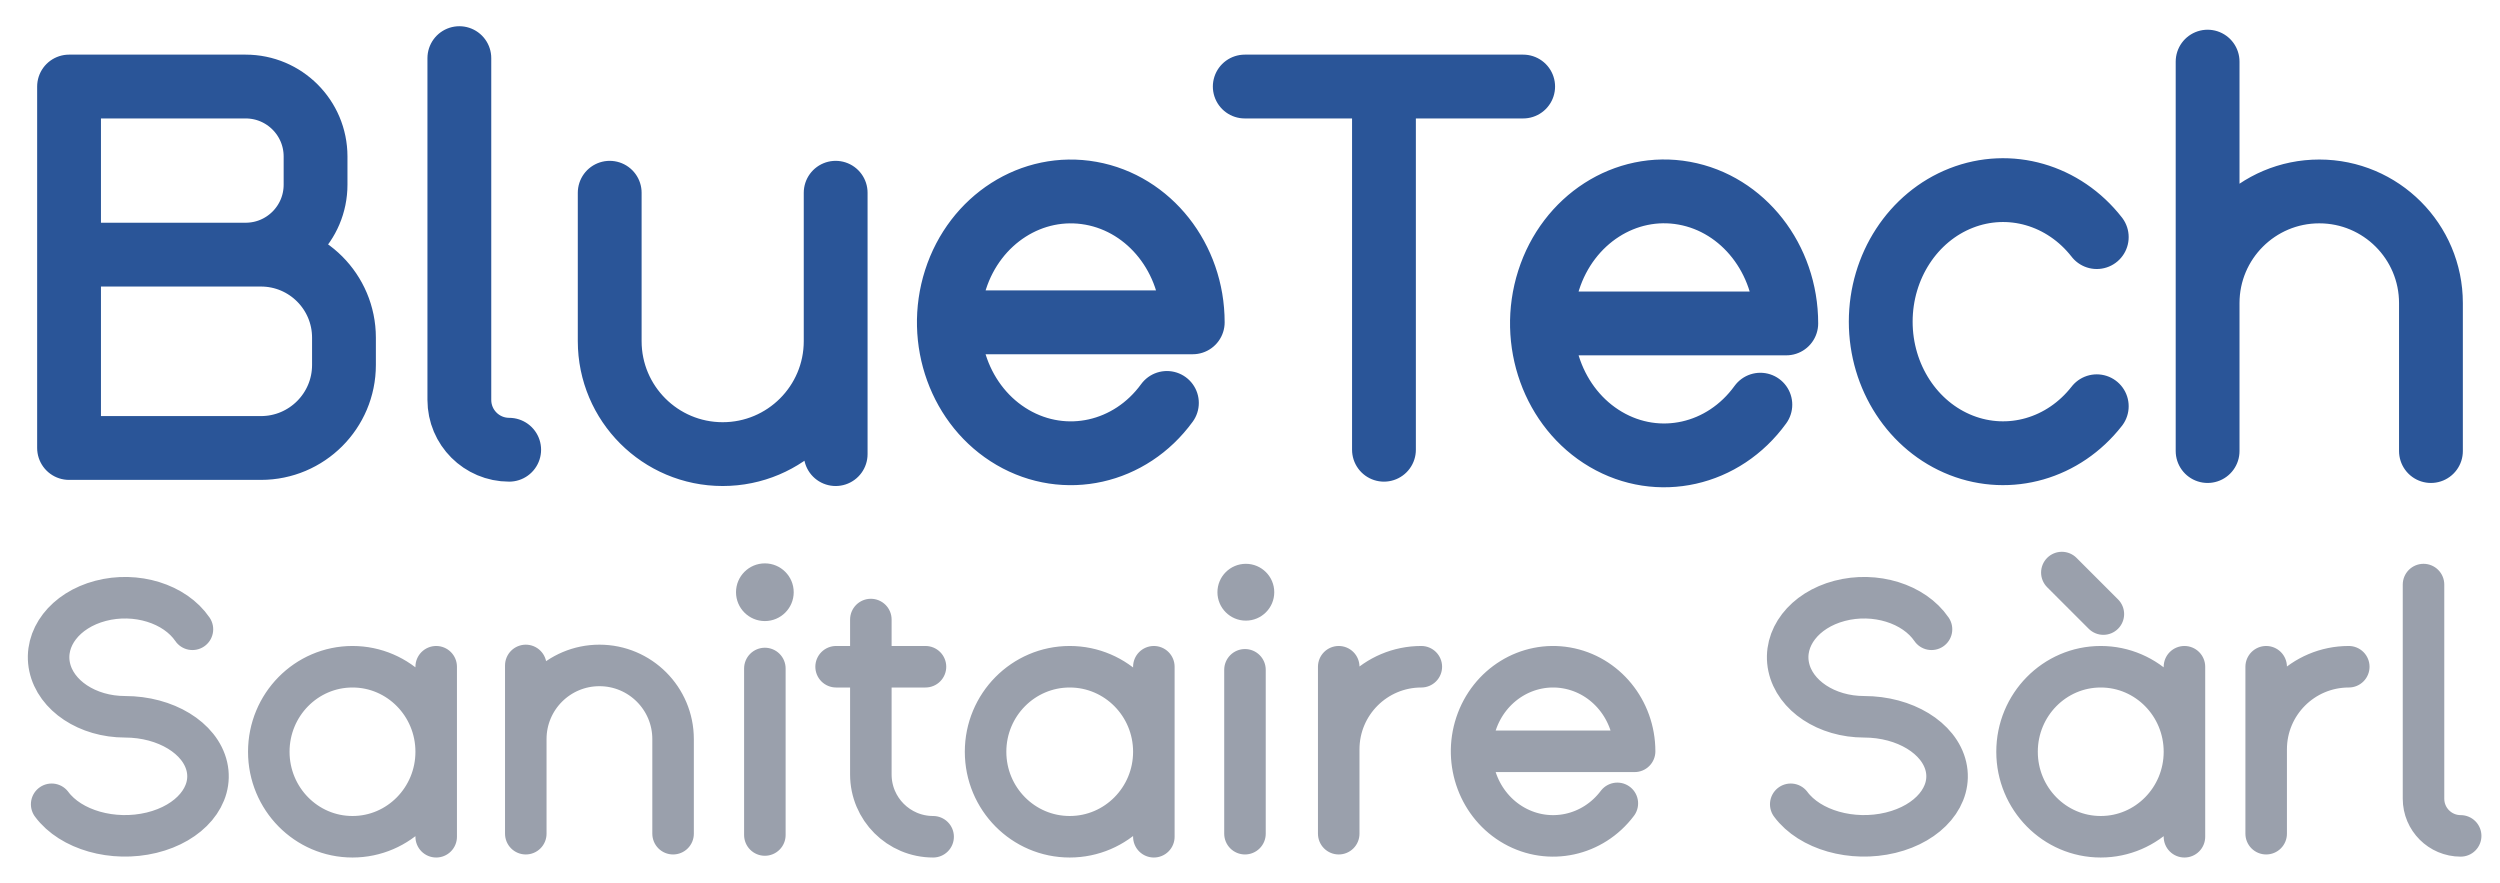
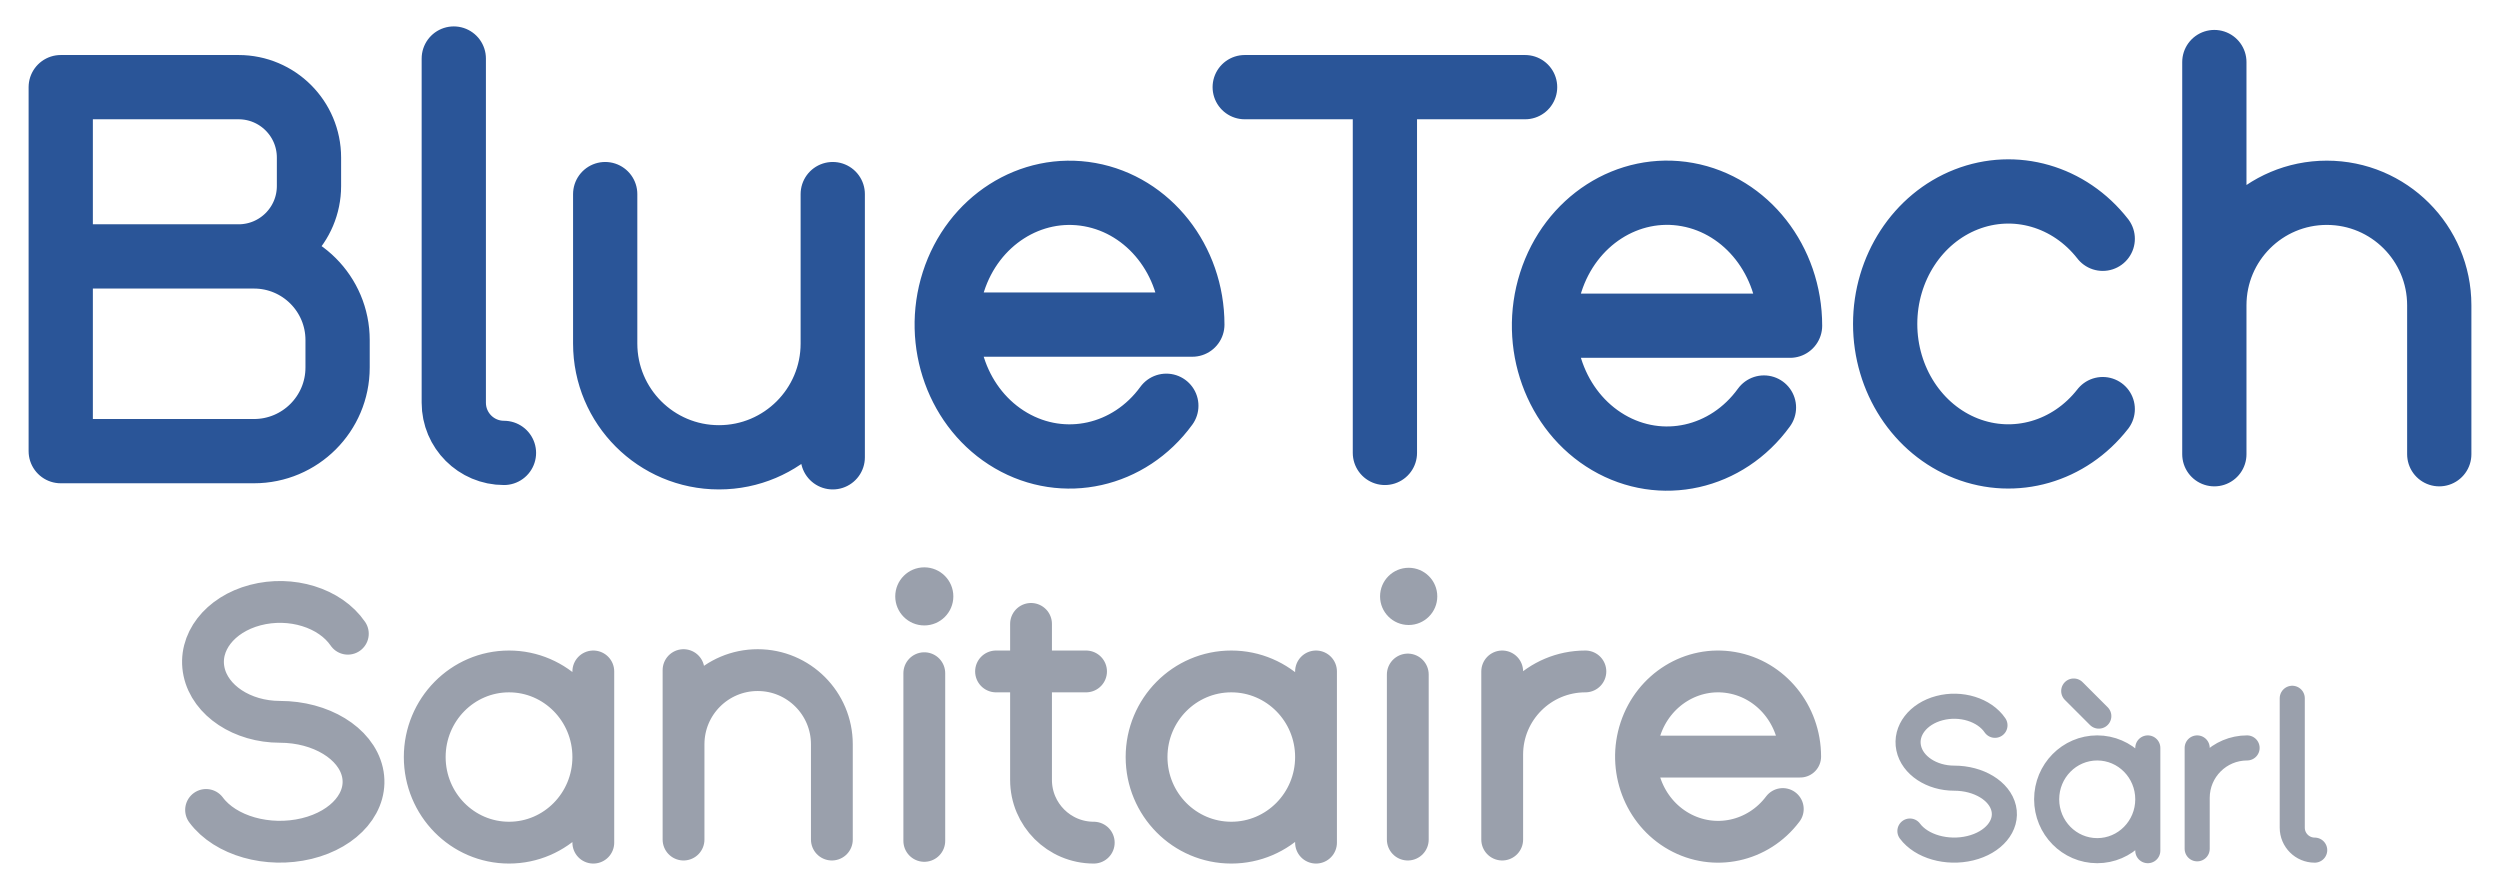
- <svg xmlns="http://www.w3.org/2000/svg" viewBox="6 10 572 202">
+ <svg xmlns="http://www.w3.org/2000/svg" viewBox="8 10 568 202">
  <g fill="none" stroke-linecap="round" stroke-linejoin="round">
    <path stroke="#2A5598" stroke-width="14.6" d="M21.8 29.8 V112.5 M21.8 29.8 H62.2 A16 16 0 0 1 78.2 45.8 V52.26 A16 16 0 0 1 62.2 68.26 H21.8 M21.8 68.26 H65.7 A19 19 0 0 1 84.7 87.26 V93.5 A19 19 0 0 1 65.7 112.5 H21.8 M111.1 23.3 V101.5 A11.4 11.4 0 0 0 122.5 112.9 M145.5 54.1 V88.05 A25.85 25.85 0 0 0 197.2 88.05 M197.2 54.1 V113.9 M223.1 83.75 H278.9 A27.9 29.95 0 1 0 272.99 102.19 M290.8 29.8 H354.5 M322.65 29.8 V112.9 M358.8 84 H414.7 A27.95 30.2 0 1 0 408.77 102.59 M485.74 64.25 A27.99 30.1 0 1 0 485.74 102.95 M511.1 24.1 V113.2 M511.1 79.35 A25.55 25.55 0 0 1 562.2 79.35 V113.2" />
-     <g transform="translate(-103.25 0)">
-       <path stroke="#9AA0AC" stroke-width="9.5" d="M153.28 153.98 A17.48 13.62 0 1 0 137.85 174 A19 13.62 0 1 1 121.07 194.02 M170.75 182 A19.15 19.45 0 1 0 209.05 182 A19.15 19.45 0 1 0 170.75 182 M209.05 162.55 V201.45 M229.55 162.25 V200.75 M229.55 179.1 A16.85 16.85 0 0 1 263.25 179.1 V200.75 M284.25 162.95 V201.05 M308.5 151.75 V187.2 A14.25 14.25 0 0 0 322.75 201.45 M300.55 162.55 H321 M334.75 182 A19.25 19.45 0 1 0 373.25 182 A19.25 19.45 0 1 0 334.75 182 M373.25 162.55 V201.45 M394.1 163.25 V200.75 M415.55 162.55 V200.75 M415.55 181.45 A18.9 18.9 0 0 1 434.45 162.55 M445.95 181.9 H483.25 A18.65 19.35 0 1 0 479.3 193.81 M551.18 153.98 A17.48 13.62 0 1 0 535.75 174 A19 13.62 0 1 1 518.97 194.02 M570.75 182 A19.15 19.45 0 1 0 609.05 182 A19.15 19.45 0 1 0 570.75 182 M609.05 162.55 V201.45 M581 141 L590.5 150.5 M627.75 162.55 V200.75 M627.75 181.45 A18.9 18.9 0 0 1 646.65 162.55 M663.75 143.75 V192.75 A8.5 8.5 0 0 0 672.25 201.25" />
+     <g transform="translate(-66.25 0)">
+       <path stroke="#9AA0AC" stroke-width="9.5" d="M153.28 153.98 A17.48 13.62 0 1 0 137.85 174 A19 13.62 0 1 1 121.07 194.02 M170.75 182 A19.15 19.45 0 1 0 209.05 182 A19.15 19.45 0 1 0 170.75 182 M209.05 162.55 V201.45 M229.55 162.25 V200.75 M229.55 179.1 A16.85 16.85 0 0 1 263.25 179.1 V200.75 M284.25 162.95 V201.05 M308.5 151.75 V187.2 A14.25 14.25 0 0 0 322.75 201.45 M300.55 162.55 H321 M334.75 182 A19.25 19.45 0 1 0 373.25 182 A19.25 19.45 0 1 0 334.75 182 M373.25 162.55 V201.45 M394.1 163.25 V200.75 M415.55 162.55 V200.75 M415.55 181.45 A18.9 18.9 0 0 1 434.45 162.55 M445.95 181.9 H483.25 A18.65 19.35 0 1 0 479.3 193.81" />
+       <path stroke="#9AA0AC" stroke-width="9.5" transform="translate(504 206) scale(0.6) translate(-512 -206)" d="M551.18 153.98 A17.48 13.62 0 1 0 535.75 174 A19 13.62 0 1 1 518.97 194.02 M570.75 182 A19.15 19.45 0 1 0 609.05 182 A19.15 19.45 0 1 0 570.75 182 M609.05 162.55 V201.45 M581 141 L590.5 150.5 M627.75 162.55 V200.75 M627.75 181.45 A18.9 18.9 0 0 1 646.65 162.55 M663.75 143.75 V192.75 A8.5 8.5 0 0 0 672.25 201.25" />
    </g>
  </g>
-   <g fill="#9AA0AC" transform="translate(-103.25 0)">
+   <g fill="#9AA0AC" transform="translate(-66.25 0)">
    <circle cx="284.25" cy="145.5" r="6.6" />
    <circle cx="394.3" cy="145.5" r="6.5" />
  </g>
</svg>
